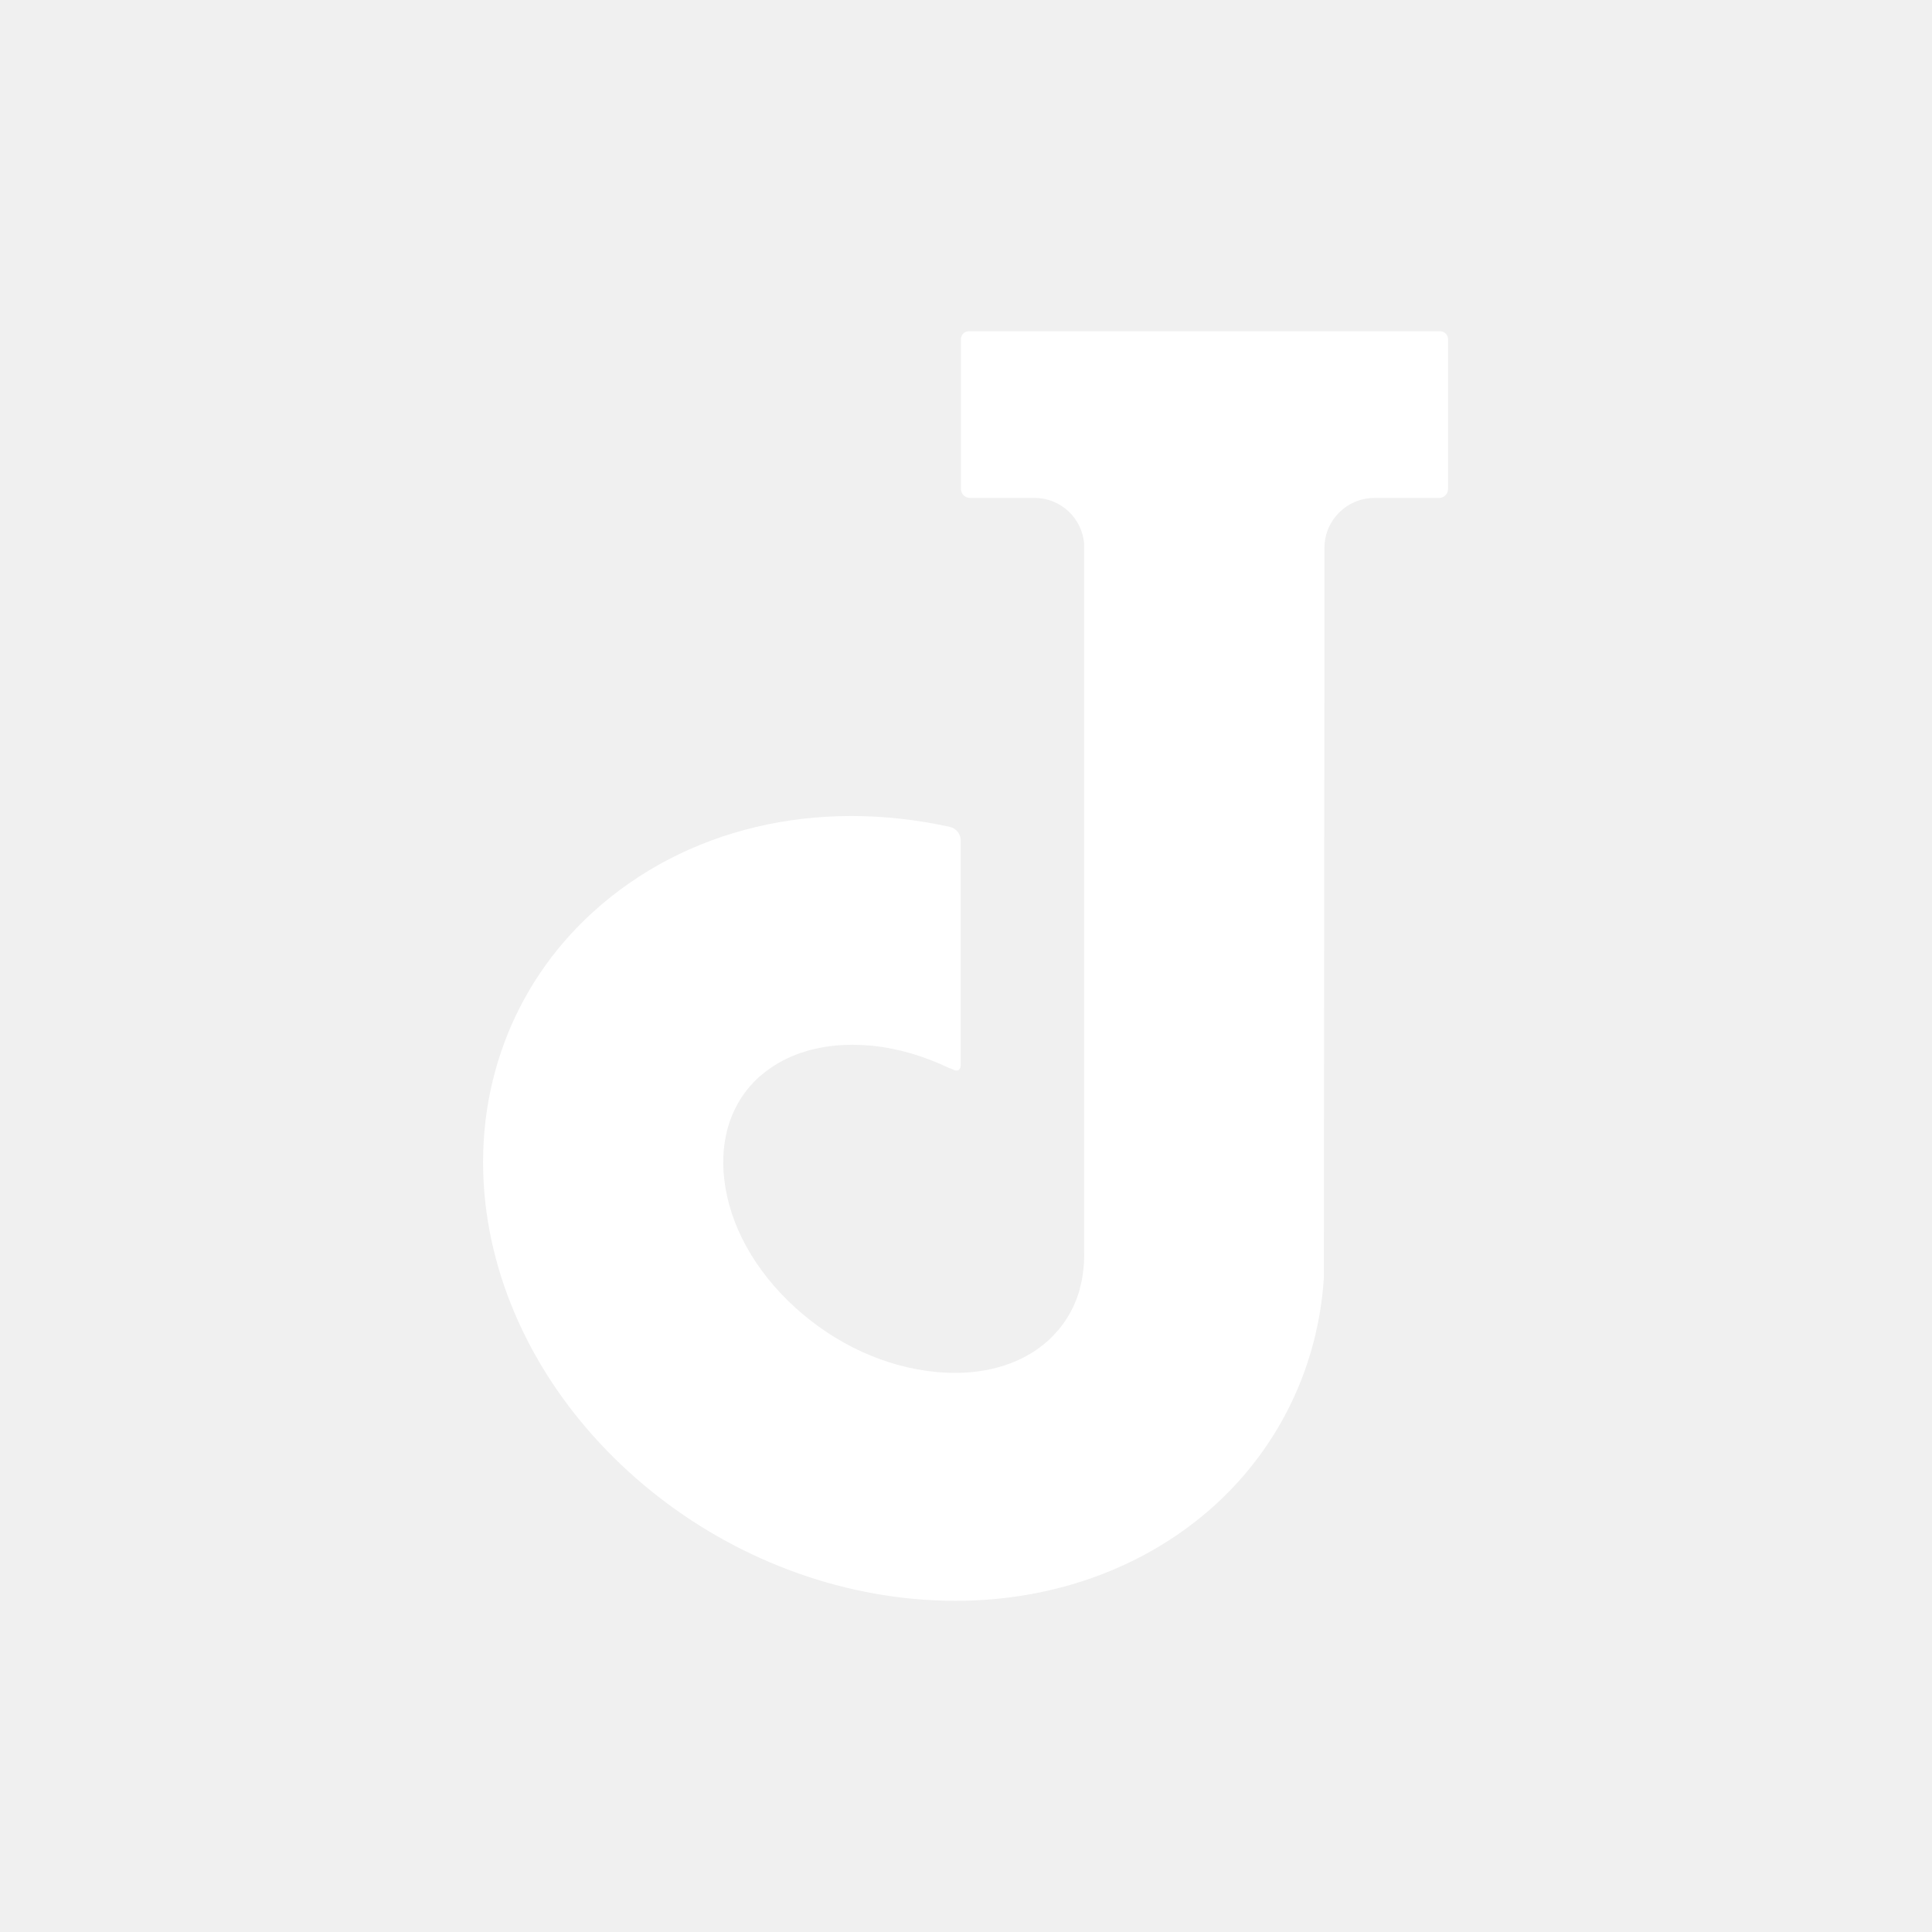
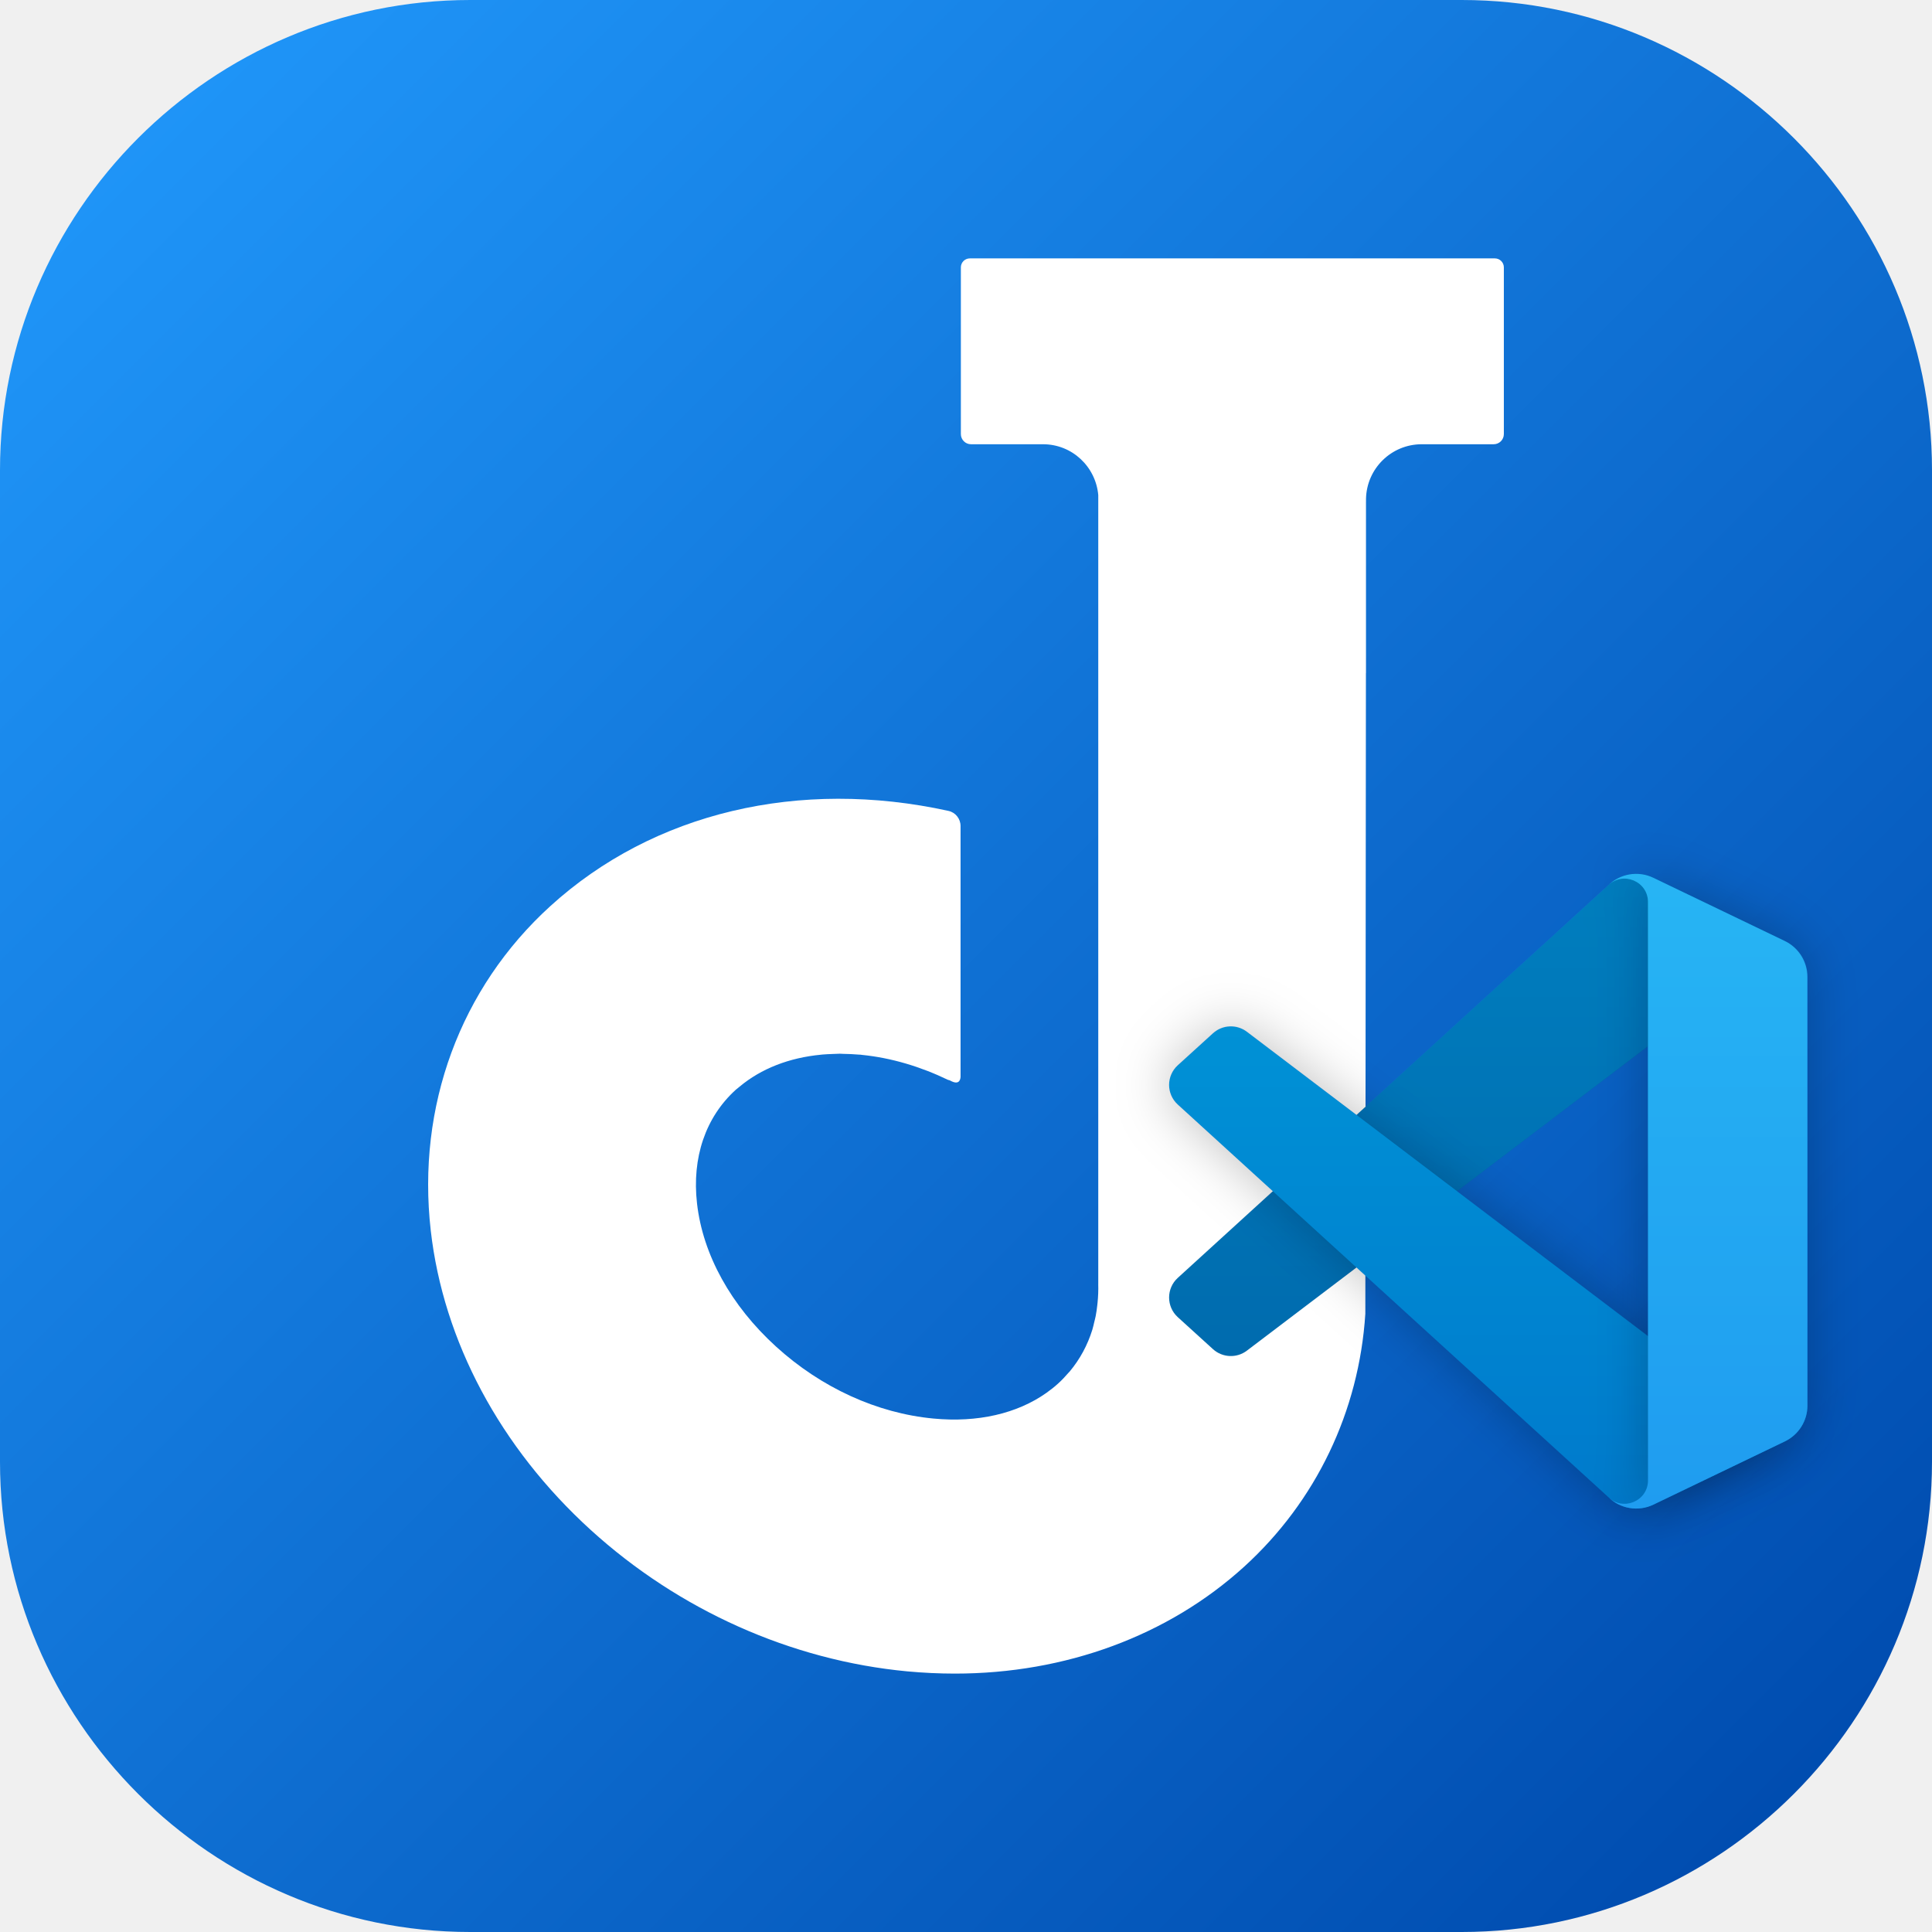
- <svg xmlns="http://www.w3.org/2000/svg" id="svg8" version="1.1" viewBox="0 0 70 70" height="70" width="70">
-   <defs id="defs2" />
-   <g id="layer1">
-     <path id="path30" style="opacity:1;fill:#ffffff;fill-opacity:1;fill-rule:nonzero;stroke:none;stroke-width:0.133;stop-opacity:1" d="M 52.173,12 H 35.107 c -0.161,0 -0.292,0.13 -0.292,0.292 v 5.419 c 0,0.182 0.148,0.33 0.33,0.33 h 2.34 c 0.946,0 1.714,0.728 1.796,1.653 v 3.715 2.07 19.716 0.14 h -6.44e-4 c 0.006,0.207 -0.002,0.41 -0.022,0.61 -0.002,0.029 -0.006,0.058 -0.01,0.087 -0.013,0.117 -0.028,0.233 -0.051,0.347 -0.012,0.065 -0.03,0.128 -0.045,0.192 -0.021,0.085 -0.038,0.171 -0.064,0.255 -0.154,0.494 -0.398,0.952 -0.736,1.355 -0.012,0.014 -0.028,0.028 -0.04,0.042 -0.103,0.119 -0.211,0.235 -0.331,0.344 -0.121,0.11 -0.248,0.212 -0.383,0.307 -0.955,0.676 -2.24,0.974 -3.675,0.836 -1.831,-0.172 -3.647,-1.002 -5.115,-2.338 -1.468,-1.336 -2.38,-2.988 -2.569,-4.654 -0.17,-1.49 0.277,-2.801 1.256,-3.692 0.003,-0.002 0.005,-0.004 0.007,-0.006 0.038,-0.034 0.08,-0.064 0.119,-0.097 0.701,-0.587 1.615,-0.943 2.658,-1.041 0.012,-0.001 0.023,-0.003 0.034,-0.004 0.11,-0.01 0.222,-0.014 0.334,-0.018 0.059,-0.002 0.117,-0.006 0.177,-0.006 0.02,-2.76e-4 0.039,-0.002 0.059,-0.002 0.036,0 0.072,0.005 0.108,0.005 0.164,0.003 0.33,0.009 0.499,0.024 0.021,0.002 0.042,9.78e-4 0.064,0.003 0.016,0.002 0.031,0.005 0.047,0.006 0.957,0.096 1.904,0.382 2.803,0.814 0.019,8.39e-4 0.04,0.006 0.068,0.022 0.274,0.151 0.326,-0.011 0.335,-0.118 v -4.688 -3.469 c 0,-0.234 -0.163,-0.44 -0.39,-0.49 -4.842,-1.066 -9.592,0.044 -12.944,3.095 -2.928,2.664 -4.345,6.508 -3.886,10.545 0.41,3.597 2.256,7.052 5.199,9.73 2.869,2.61 6.521,4.242 10.289,4.597 0.519,0.048 1.041,0.073 1.55,0.073 3.598,0 6.937,-1.234 9.402,-3.476 2.335,-2.126 3.733,-5.044 3.938,-8.22 l 0.019,-20.825 h 0.002 V 19.912 h 7.7e-4 v -0.097 c 0.021,-0.983 0.822,-1.773 1.81,-1.773 h 2.34 c 0.182,0 0.33,-0.148 0.33,-0.33 v -5.419 c -2.1e-5,-0.161 -0.13,-0.292 -0.292,-0.292" />
+ <svg xmlns="http://www.w3.org/2000/svg" version="1.1" id="svg2" xml:space="preserve" width="682.667" height="682.667" viewBox="0 0 682.667 682.667">
+   <defs id="defs6">
+     <linearGradient x1="0" y1="0" x2="1" y2="0" gradientUnits="userSpaceOnUse" gradientTransform="matrix(-4387.91,4387.91,4387.91,4387.91,4753.95,366.05)" spreadMethod="pad" id="linearGradient26">
+       <stop style="stop-opacity:1;stop-color:#004caf" offset="0" id="stop22" />
+       <stop style="stop-opacity:1;stop-color:#1f95f8" offset="1" id="stop24" />
+     </linearGradient>
+     <filter id="filter0_d" x="-8.394" y="15.829" width="116.727" height="92.246" filterUnits="userSpaceOnUse" color-interpolation-filters="sRGB">
+       <feFlood flood-opacity="0" result="BackgroundImageFix" id="feFlood1018" />
+       <feColorMatrix in="SourceAlpha" type="matrix" values="0 0 0 0 0 0 0 0 0 0 0 0 0 0 0 0 0 0 127 0" id="feColorMatrix1020" />
+       <feOffset id="feOffset1022" />
+       <feGaussianBlur stdDeviation="4.167" id="feGaussianBlur1024" />
+       <feColorMatrix type="matrix" values="0 0 0 0 0 0 0 0 0 0 0 0 0 0 0 0 0 0 0.25 0" id="feColorMatrix1026" />
+       <feBlend mode="overlay" in2="BackgroundImageFix" result="effect1_dropShadow" id="feBlend1028" />
+       <feBlend mode="normal" in="SourceGraphic" in2="effect1_dropShadow" result="shape" id="feBlend1030" />
+     </filter>
+     <filter id="filter1_d" x="60.417" y="-8.076" width="47.917" height="116.151" filterUnits="userSpaceOnUse" color-interpolation-filters="sRGB">
+       <feFlood flood-opacity="0" result="BackgroundImageFix" id="feFlood1033" />
+       <feColorMatrix in="SourceAlpha" type="matrix" values="0 0 0 0 0 0 0 0 0 0 0 0 0 0 0 0 0 0 127 0" id="feColorMatrix1035" />
+       <feOffset id="feOffset1037" />
+       <feGaussianBlur stdDeviation="4.167" id="feGaussianBlur1039" />
+       <feColorMatrix type="matrix" values="0 0 0 0 0 0 0 0 0 0 0 0 0 0 0 0 0 0 0.25 0" id="feColorMatrix1041" />
+       <feBlend mode="overlay" in2="BackgroundImageFix" result="effect1_dropShadow" id="feBlend1043" />
+       <feBlend mode="normal" in="SourceGraphic" in2="effect1_dropShadow" result="shape" id="feBlend1045" />
+     </filter>
+     <linearGradient id="paint0_linear" x1="49.939" y1="0.258" x2="49.939" y2="99.742" gradientUnits="userSpaceOnUse">
+       <stop stop-color="white" id="stop1048" />
+       <stop offset="1" stop-color="white" stop-opacity="0" id="stop1050" />
+     </linearGradient>
+   </defs>
+   <g id="g10" transform="matrix(1.333333,0,0,-1.333333,0,682.6667)">
+     <g id="g12" transform="scale(0.1)">
+       <g id="g14">
+         <g id="g16" clip-path="url(#clipPath20)">
+           <path d="M 3873.89,0 H 1246.11 C 560.754,0 0,560.75 0,1246.11 V 3873.88 C 0,4559.25 560.754,5120 1246.11,5120 H 3873.89 C 4559.25,5120 5120,4559.25 5120,3873.88 V 1246.11 C 5120,560.75 4559.25,0 3873.89,0" style="fill:url(#linearGradient26);fill-opacity:1;fill-rule:nonzero;stroke:none" id="path28" />
+         </g>
+       </g>
+       <path d="M 3961.59,4435.23 H 2570.18 c -13.15,0 -23.78,-10.64 -23.78,-23.77 v -441.84 c 0,-14.87 12.04,-26.92 26.92,-26.92 h 190.77 c 77.16,0 139.73,-59.35 146.43,-134.77 V 3505 3336.23 1728.75 1717.36 h -0.05 c 0.48,-16.84 -0.19,-33.4 -1.83,-49.71 -0.18,-2.38 -0.5,-4.73 -0.79,-7.09 -1.1,-9.53 -2.32,-19.01 -4.17,-28.29 -1.01,-5.29 -2.44,-10.44 -3.71,-15.65 -1.71,-6.93 -3.09,-13.97 -5.22,-20.75 -12.58,-40.27 -32.47,-77.62 -59.98,-110.5 -1.01,-1.17 -2.26,-2.25 -3.26,-3.41 -8.39,-9.72 -17.2,-19.19 -26.95,-28.06 -9.84,-8.95 -20.26,-17.27 -31.21,-25 -77.84,-55.14 -182.61,-79.4 -299.67,-68.2 -149.26,14.03 -297.34,81.72 -417.03,190.62 -119.67,108.89 -194.08,243.62 -209.48,379.41 -13.85,121.48 22.55,228.38 102.42,301.05 0.21,0.16 0.4,0.31 0.56,0.48 3.09,2.77 6.49,5.2 9.67,7.87 57.16,47.89 131.67,76.91 216.7,84.91 0.96,0.09 1.88,0.24 2.79,0.32 8.95,0.79 18.07,1.15 27.27,1.49 4.81,0.16 9.56,0.5 14.44,0.54 1.62,0.02 3.16,0.19 4.78,0.19 2.9,0 5.91,-0.38 8.81,-0.42 13.4,-0.21 26.9,-0.76 40.67,-1.94 1.74,-0.14 3.4,-0.08 5.19,-0.24 1.27,-0.13 2.53,-0.41 3.8,-0.54 78,-7.82 155.23,-31.11 228.52,-66.4 1.53,-0.07 3.3,-0.54 5.51,-1.76 22.34,-12.34 26.62,0.9 27.28,9.65 v 382.24 282.82 c 0,19.05 -13.25,35.9 -31.83,39.99 -394.76,86.88 -782.08,-3.55 -1055.38,-252.34 -238.75,-217.18 -354.24,-530.58 -316.82,-859.79 33.39,-293.23 183.91,-574.94 423.88,-793.33 233.89,-212.79 531.69,-345.86 838.88,-374.801 42.33,-3.918 84.86,-5.938 126.36,-5.938 293.38,0 565.61,100.598 766.54,283.379 190.34,173.3 304.35,411.27 321.08,670.16 l 1.55,1697.91 h 0.17 v 453.97 h 0.06 v 7.92 c 1.72,80.12 67.05,144.58 147.61,144.58 h 190.77 c 14.86,0 26.92,12.05 26.92,26.92 v 441.84 c 0,13.13 -10.63,23.77 -23.78,23.77" style="fill:#ffffff;fill-opacity:1;fill-rule:nonzero;stroke:none" id="path30" />
+     </g>
+   </g>
+   <g id="g872" transform="translate(36.57143,-105.6508)">
+     <g style="fill:none" id="g1086" transform="matrix(2.254336,0,0,2.254336,376.6638,413.8442)">
+       <g mask="url(#mask0)" id="g1016">
+         <path d="M 96.461,10.796 75.857,0.876 C 73.472,-0.273 70.622,0.212 68.75,2.083 L 1.299,63.583 c -1.814,1.654 -1.812,4.511 0.004,6.162 l 5.51,5.009 c 1.485,1.35 3.722,1.45 5.321,0.236 L 93.361,13.37 C 96.086,11.303 100,13.246 100,16.667 v -0.239 c 0,-2.401 -1.375,-4.59 -3.539,-5.631 z" fill="#0065a9" id="path1002" />
+         <g filter="url(#filter0_d)" id="g1006">
+           <path d="m 96.461,89.204 -20.605,9.921 c -2.385,1.149 -5.235,0.664 -7.107,-1.208 L 1.299,36.417 c -1.814,-1.654 -1.812,-4.511 0.004,-6.162 L 6.813,25.246 C 8.298,23.896 10.535,23.796 12.134,25.009 L 93.361,86.63 C 96.086,88.697 100,86.754 100,83.333 v 0.239 c 0,2.401 -1.375,4.59 -3.539,5.631 z" fill="#007acc" id="path1004" />
+         </g>
+         <g filter="url(#filter1_d)" id="g1010">
+           <path d="M 75.858,99.126 C 73.472,100.274 70.622,99.788 68.75,97.917 71.056,100.223 75,98.59 75,95.328 V 4.672 C 75,1.41 71.056,-0.223 68.75,2.083 70.622,0.211 73.472,-0.274 75.858,0.874 L 96.459,10.781 C 98.623,11.822 100,14.011 100,16.413 v 67.174 c 0,2.402 -1.377,4.591 -3.541,5.633 z" fill="#1f9cf0" id="path1008" />
+         </g>
+         <g style="mix-blend-mode:overlay" opacity="0.25" id="g1014">
+           <path fill-rule="evenodd" clip-rule="evenodd" d="m 70.851,99.317 c 1.575,0.614 3.371,0.574 4.961,-0.191 L 96.4,89.22 c 2.163,-1.041 3.539,-3.231 3.539,-5.633 V 16.413 c 0,-2.402 -1.376,-4.592 -3.539,-5.633 L 75.812,0.874 C 73.725,-0.13 71.284,0.116 69.453,1.447 69.191,1.637 68.942,1.849 68.708,2.083 L 29.294,38.041 12.126,25.01 C 10.528,23.796 8.293,23.896 6.809,25.246 l -5.506,5.009 c -1.816,1.652 -1.818,4.508 -0.004,6.162 L 16.186,50 1.298,63.583 c -1.813,1.654 -1.811,4.511 0.004,6.162 l 5.506,5.009 c 1.484,1.35 3.72,1.45 5.318,0.236 L 29.294,61.959 68.708,97.917 c 0.624,0.624 1.356,1.094 2.143,1.4 z M 74.954,27.299 45.048,50 74.954,72.701 Z" fill="url(#paint0_linear)" id="path1012" style="fill:url(#paint0_linear)" />
+         </g>
+       </g>
+     </g>
  </g>
</svg>
